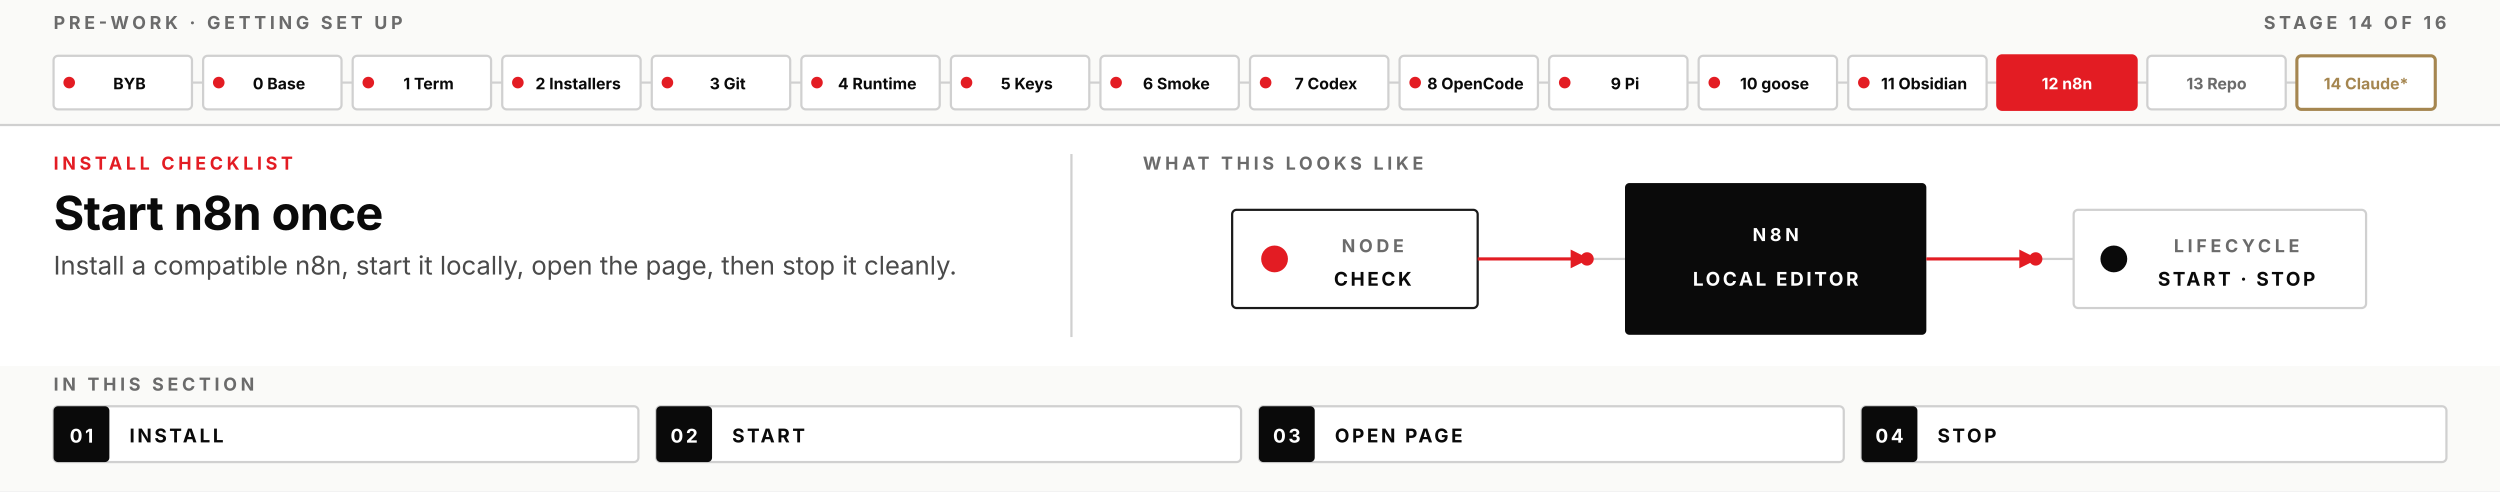
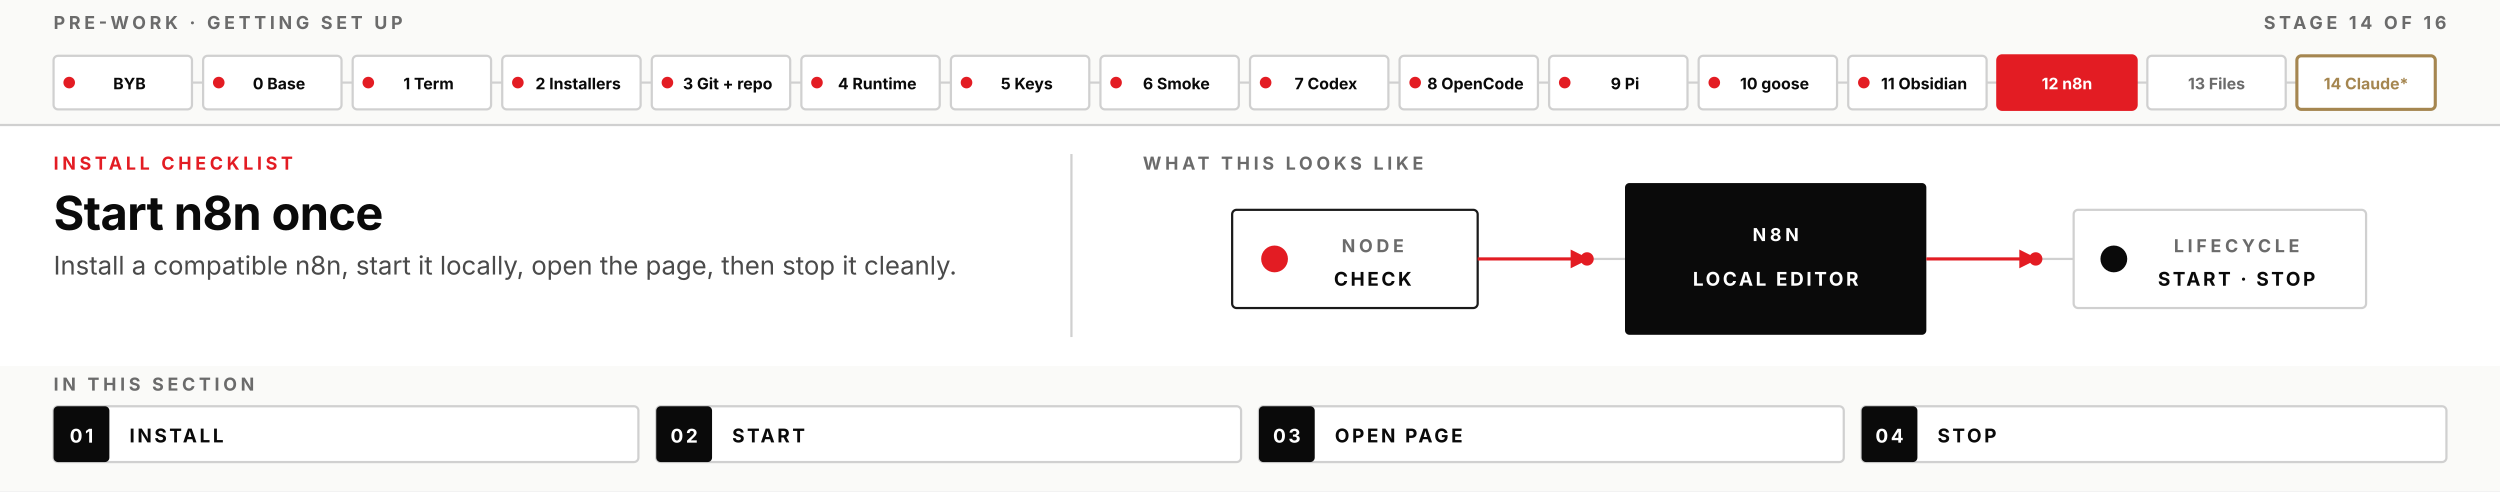
<svg xmlns="http://www.w3.org/2000/svg" viewBox="0 0 1120 220" role="img" aria-labelledby="title-install-pre-work-12-n8n">
  <defs>
    <marker id="arrow" viewBox="0 0 8 8" refX="7" refY="4" markerWidth="6" markerHeight="6" orient="auto-start-reverse">
      <path d="M0 0 8 4 0 8Z" fill="#0A0A0A" />
    </marker>
    <marker id="arrow-red" viewBox="0 0 8 8" refX="7" refY="4" markerWidth="6" markerHeight="6" orient="auto-start-reverse">
      <path d="M0 0 8 4 0 8Z" fill="#E31C23" />
    </marker>
    <style>
      text { font-family: system-ui, "Inter", "Helvetica Neue", Arial, sans-serif; fill: #0A0A0A; }
      .micro { font-size: 8px; font-weight: 650; letter-spacing: 1.65px; }
      .tiny { font-size: 7px; font-weight: 650; letter-spacing: 1px; }
      .railtext { font-size: 7.1px; font-weight: 650; }
      .title { font-size: 21px; font-weight: 680; letter-spacing: -0.25px; }
      .purpose { font-size: 11.5px; font-weight: 430; fill: #4A4A4A; }
      .caption { font-size: 8.5px; font-weight: 650; letter-spacing: 1.15px; }
      .body { font-size: 9.5px; font-weight: 520; }
      .muted { fill: #6B6B6B; }
      .white { fill: #FFFFFF; }
      .red { fill: #E31C23; }
      .gold { fill: #A58650; }
      .line { fill: none; stroke: #0A0A0A; stroke-width: 1.35; vector-effect: non-scaling-stroke; }
      .hair { fill: none; stroke: #D0D0D0; stroke-width: 1; vector-effect: non-scaling-stroke; }
      .redline { fill: none; stroke: #E31C23; stroke-width: 1.4; vector-effect: non-scaling-stroke; }
      .goldline { fill: none; stroke: #A58650; stroke-width: 1.35; vector-effect: non-scaling-stroke; }
      .dash { stroke-dasharray: 5 4; }
    </style>
  </defs>
  <rect width="1120" height="220" fill="#FFFFFF" />
  <rect x="0" y="0" width="1120" height="56" fill="#FAFAF8" />
  <text x="24" y="13" class="micro muted">PRE-WORK · GETTING SET UP</text>
  <text x="1096" y="13" class="micro muted" text-anchor="end">STAGE 14 OF 16</text>
  <path d="M55 37H1060" class="hair" />
  <rect x="24" y="25" width="62" height="24" rx="2" fill="#FFFFFF" stroke="#D0D0D0" stroke-width="1" />
  <circle cx="31" cy="37" r="2.6" fill="#E31C23" />
  <text x="58" y="40" class="railtext" text-anchor="middle">BYB</text>
  <rect x="91" y="25" width="62" height="24" rx="2" fill="#FFFFFF" stroke="#D0D0D0" stroke-width="1" />
  <circle cx="98" cy="37" r="2.6" fill="#E31C23" />
  <text x="125" y="40" class="railtext" text-anchor="middle">0 Base</text>
  <rect x="158" y="25" width="62" height="24" rx="2" fill="#FFFFFF" stroke="#D0D0D0" stroke-width="1" />
  <circle cx="165" cy="37" r="2.6" fill="#E31C23" />
  <text x="192" y="40" class="railtext" text-anchor="middle">1 Term</text>
  <rect x="225" y="25" width="62" height="24" rx="2" fill="#FFFFFF" stroke="#D0D0D0" stroke-width="1" />
  <circle cx="232" cy="37" r="2.6" fill="#E31C23" />
  <text x="259" y="40" class="railtext" text-anchor="middle">2 Installers</text>
  <rect x="292" y="25" width="62" height="24" rx="2" fill="#FFFFFF" stroke="#D0D0D0" stroke-width="1" />
  <circle cx="299" cy="37" r="2.6" fill="#E31C23" />
-   <text x="326" y="40" class="railtext" text-anchor="middle">3 Git</text>
+   <text x="326" y="40" class="railtext" text-anchor="middle">3 Git + repo</text>
  <rect x="359" y="25" width="62" height="24" rx="2" fill="#FFFFFF" stroke="#D0D0D0" stroke-width="1" />
  <circle cx="366" cy="37" r="2.6" fill="#E31C23" />
  <text x="393" y="40" class="railtext" text-anchor="middle">4 Runtime</text>
  <rect x="426" y="25" width="62" height="24" rx="2" fill="#FFFFFF" stroke="#D0D0D0" stroke-width="1" />
  <circle cx="433" cy="37" r="2.6" fill="#E31C23" />
  <text x="460" y="40" class="railtext" text-anchor="middle">5 Keys</text>
  <rect x="493" y="25" width="62" height="24" rx="2" fill="#FFFFFF" stroke="#D0D0D0" stroke-width="1" />
  <circle cx="500" cy="37" r="2.6" fill="#E31C23" />
  <text x="527" y="40" class="railtext" text-anchor="middle">6 Smoke</text>
  <rect x="560" y="25" width="62" height="24" rx="2" fill="#FFFFFF" stroke="#D0D0D0" stroke-width="1" />
  <circle cx="567" cy="37" r="2.6" fill="#E31C23" />
  <text x="594" y="40" class="railtext" text-anchor="middle">7 Codex</text>
  <rect x="627" y="25" width="62" height="24" rx="2" fill="#FFFFFF" stroke="#D0D0D0" stroke-width="1" />
  <circle cx="634" cy="37" r="2.6" fill="#E31C23" />
  <text x="661" y="40" class="railtext" text-anchor="middle">8 OpenCode</text>
  <rect x="694" y="25" width="62" height="24" rx="2" fill="#FFFFFF" stroke="#D0D0D0" stroke-width="1" />
  <circle cx="701" cy="37" r="2.6" fill="#E31C23" />
  <text x="728" y="40" class="railtext" text-anchor="middle">9 Pi</text>
  <rect x="761" y="25" width="62" height="24" rx="2" fill="#FFFFFF" stroke="#D0D0D0" stroke-width="1" />
  <circle cx="768" cy="37" r="2.6" fill="#E31C23" />
  <text x="795" y="40" class="railtext" text-anchor="middle">10 goose</text>
  <rect x="828" y="25" width="62" height="24" rx="2" fill="#FFFFFF" stroke="#D0D0D0" stroke-width="1" />
  <circle cx="835" cy="37" r="2.6" fill="#E31C23" />
  <text x="862" y="40" class="railtext" text-anchor="middle">11 Obsidian</text>
  <rect x="895" y="25" width="62" height="24" rx="2" fill="#E31C23" stroke="#E31C23" stroke-width="1.4" />
  <text x="926" y="40" class="railtext white" text-anchor="middle">12 n8n</text>
  <rect x="962" y="25" width="62" height="24" rx="2" fill="#FFFFFF" stroke="#D0D0D0" stroke-width="1" />
-   <text x="993" y="40" class="railtext muted" text-anchor="middle">13 Repo</text>
+   <text x="993" y="40" class="railtext muted" text-anchor="middle">13 Files</text>
  <rect x="1029" y="25" width="62" height="24" rx="2" fill="#FFFFFF" stroke="#A58650" stroke-width="1.4" />
  <text x="1060" y="40" class="railtext gold" text-anchor="middle">14 Claude*</text>
  <path d="M0 56H1120" class="hair" />
  <text x="24" y="76" class="micro red">INSTALL CHECKLIST</text>
  <text x="24" y="103" class="title">Start n8n once</text>
  <text x="24" y="123" class="purpose">Install a compatible n8n, start it locally, open the page, then stop it cleanly.</text>
  <path d="M480 69V151" class="hair" />
  <text x="512" y="76" class="micro muted">WHAT THIS LOOKS LIKE</text>
  <g aria-label="Local n8n node workflow">
    <path d="M565 116H1054" class="hair" />
    <rect x="552" y="94" width="110" height="44" rx="2" fill="#FFFFFF" stroke="#1A1A1A" />
    <circle cx="571" cy="116" r="6" fill="#E31C23" />
    <text x="615" y="113" class="micro muted" text-anchor="middle">NODE</text>
    <text x="615" y="128" class="caption" text-anchor="middle">CHECK</text>
    <path d="M662 116H711" class="redline" marker-end="url(#arrow-red)" />
    <rect x="728" y="82" width="135" height="68" rx="2" fill="#0A0A0A" />
    <text x="795.5" y="108" class="micro white" text-anchor="middle">N8N</text>
    <text x="795.5" y="128" class="caption white" text-anchor="middle">LOCAL EDITOR</text>
    <path d="M863 116H912" class="redline" marker-end="url(#arrow-red)" />
    <rect x="929" y="94" width="131" height="44" rx="2" fill="#FFFFFF" stroke="#D0D0D0" />
    <circle cx="947" cy="116" r="6" fill="#0A0A0A" />
    <text x="1002" y="113" class="micro muted" text-anchor="middle">LIFECYCLE</text>
    <text x="1002" y="128" class="caption" text-anchor="middle">START · STOP</text>
    <circle cx="711" cy="116" r="3" fill="#E31C23" />
    <circle cx="912" cy="116" r="3" fill="#E31C23" />
  </g>
  <rect x="0" y="164" width="1120" height="56" fill="#FAFAF8" />
  <text x="24" y="175" class="micro muted">IN THIS SECTION</text>
  <rect x="24.00" y="182" width="262.00" height="25" rx="2" fill="#FFFFFF" stroke="#D0D0D0" />
  <rect x="24.00" y="182" width="25" height="25" rx="2" fill="#0A0A0A" />
  <text x="36.50" y="198.3" class="caption white" text-anchor="middle">01</text>
  <text x="58.00" y="198.2" class="caption">INSTALL</text>
  <rect x="294.00" y="182" width="262.00" height="25" rx="2" fill="#FFFFFF" stroke="#D0D0D0" />
  <rect x="294.00" y="182" width="25" height="25" rx="2" fill="#0A0A0A" />
  <text x="306.50" y="198.3" class="caption white" text-anchor="middle">02</text>
  <text x="328.00" y="198.2" class="caption">START</text>
  <rect x="564.00" y="182" width="262.00" height="25" rx="2" fill="#FFFFFF" stroke="#D0D0D0" />
  <rect x="564.00" y="182" width="25" height="25" rx="2" fill="#0A0A0A" />
  <text x="576.50" y="198.3" class="caption white" text-anchor="middle">03</text>
  <text x="598.00" y="198.2" class="caption">OPEN PAGE</text>
  <rect x="834.00" y="182" width="262.00" height="25" rx="2" fill="#FFFFFF" stroke="#D0D0D0" />
  <rect x="834.00" y="182" width="25" height="25" rx="2" fill="#0A0A0A" />
  <text x="846.50" y="198.3" class="caption white" text-anchor="middle">04</text>
  <text x="868.00" y="198.2" class="caption">STOP</text>
</svg>
